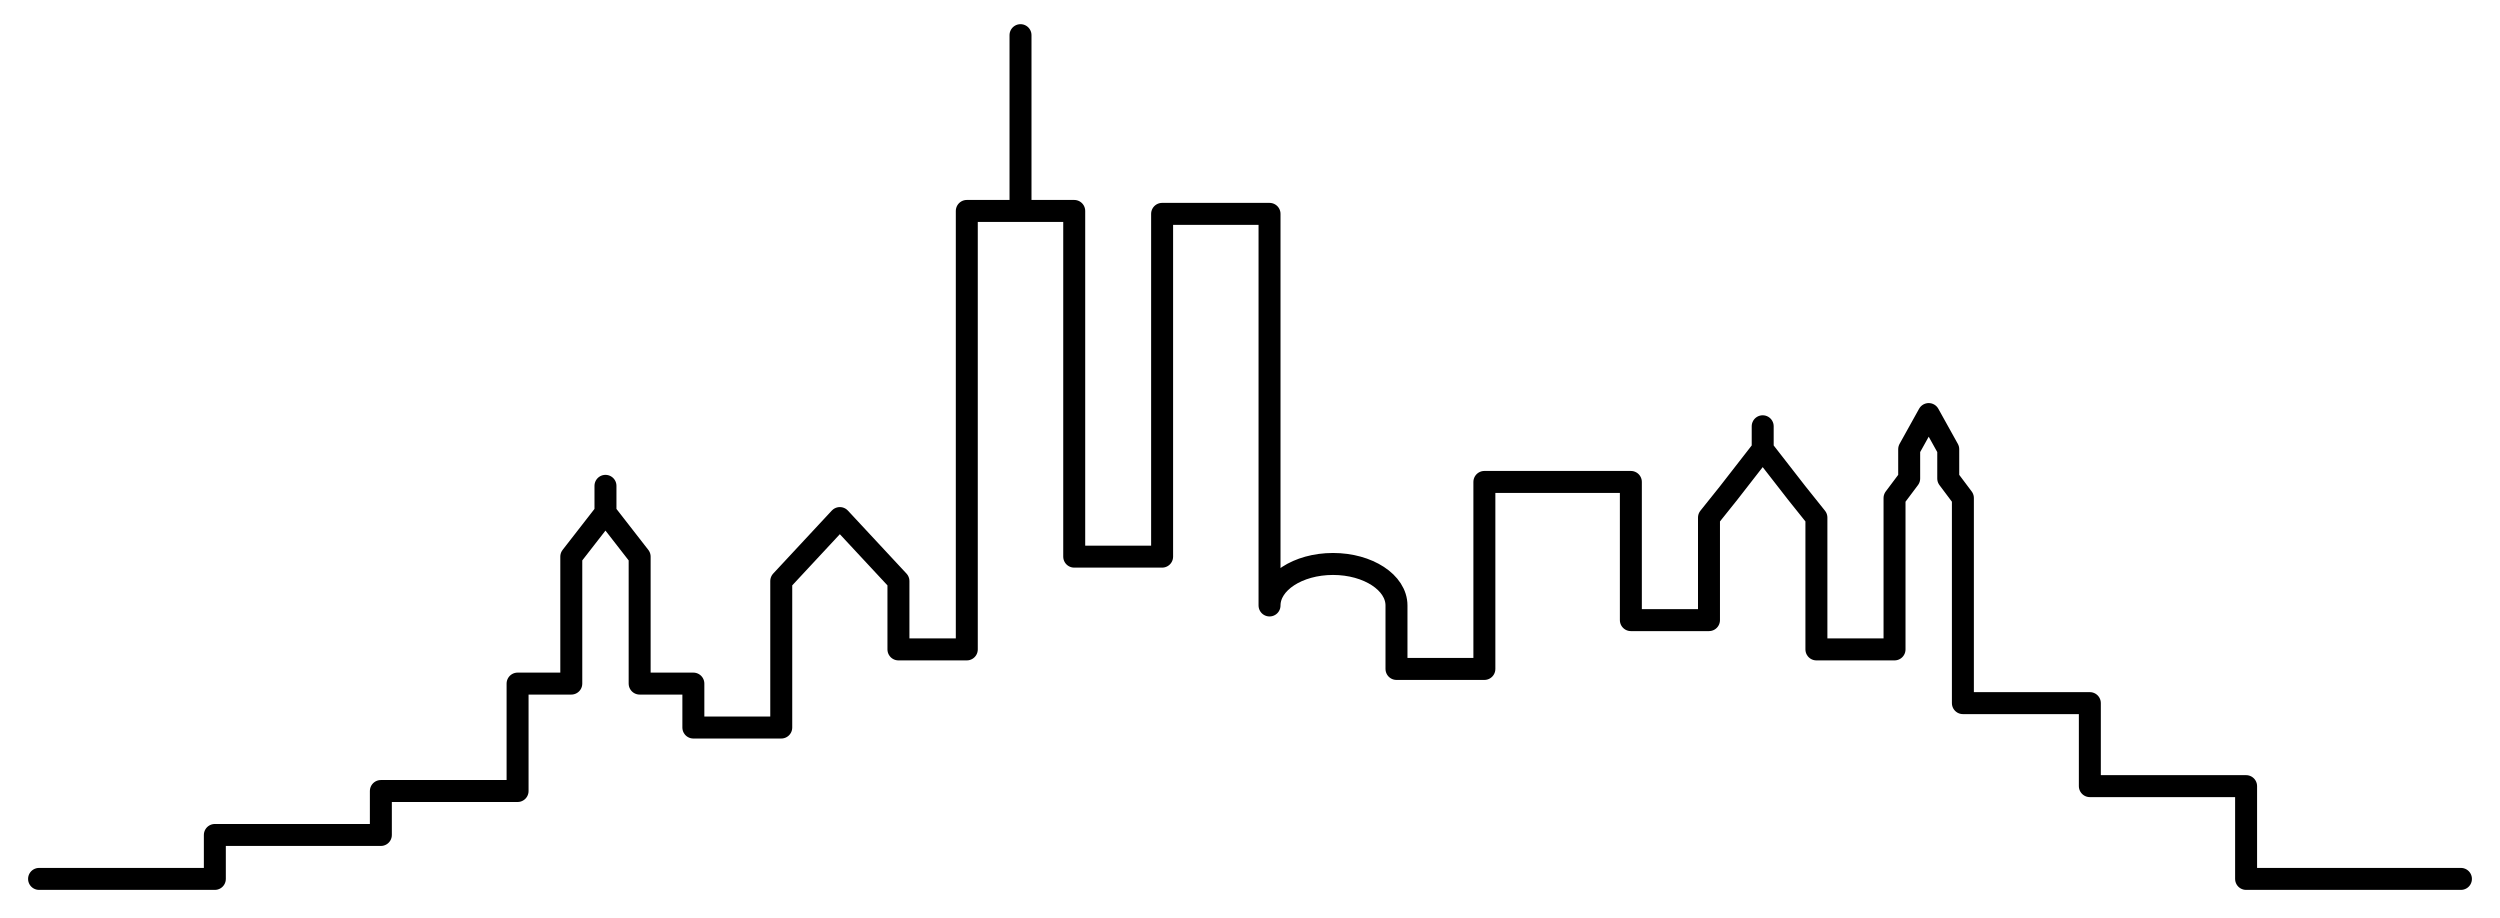
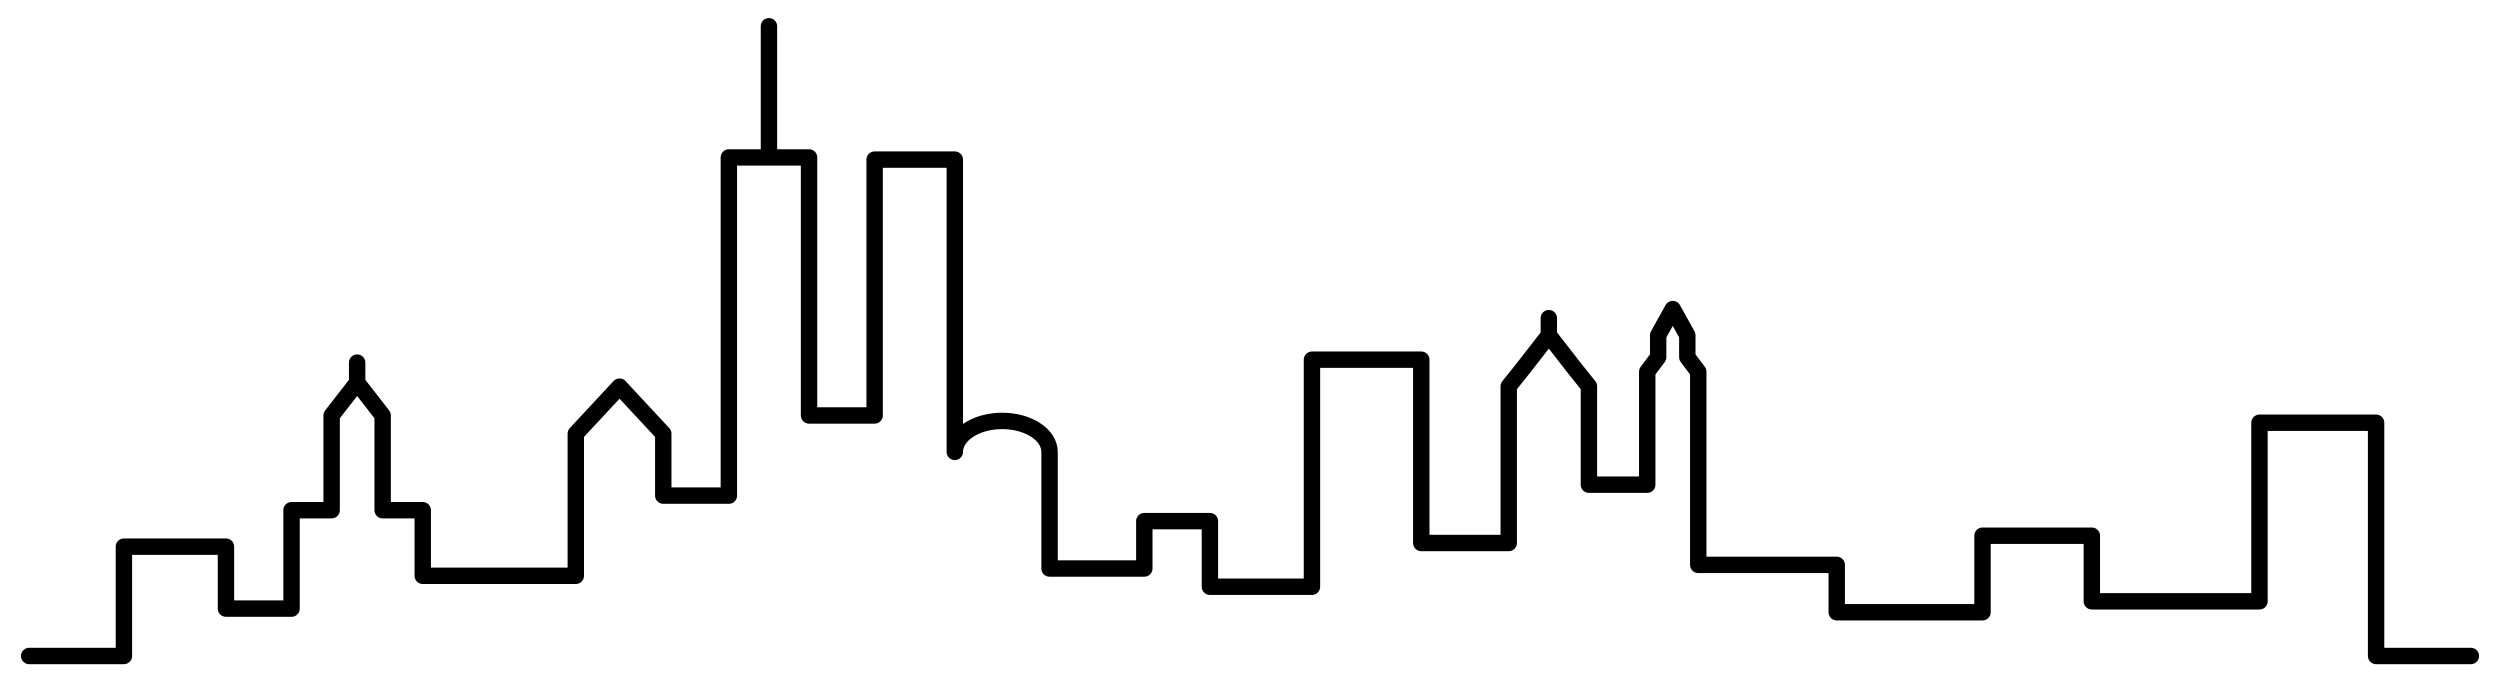
- <svg xmlns="http://www.w3.org/2000/svg" viewBox="-8 4 512 188" fill="none" stroke="currentColor" stroke-linecap="round" stroke-linejoin="round" stroke-width="4.5" role="img" aria-label="Lower Manhattan skyline, 2001">
-   <path d="M0 184 H36 V175 H70 V166 H98 V144 H109 V118 L116 109 V103.5 V109 L123 118 V144 H134 V153 H152 V123 L164 110.1 L176 123 V137 H190 V47.2 H201 V11.2 V47.2 H212 V118 H230 V47.8 H252 V128 A13 8.5 0 0 1 278 128 V141 H296 V102.7 H326 V131 H342 V110 L346 105 L353 96 V91.3 V96 L360 105 L364 110 V137 H380 V106 L383 102 V96 L387 88.8 L391 96 V102 L394 106 V148 H420 V165 H452 V184 H496" />
+ <svg xmlns="http://www.w3.org/2000/svg" viewBox="-8 4 686 188" fill="none" stroke="currentColor" stroke-linecap="round" stroke-linejoin="round" stroke-width="4.5" role="img" aria-label="Lower Manhattan skyline, 2001">
+   <path d="M0 184 H26 V154 H54 V171 H72 V144 H83 V118 L90 109 V103.5 V109 L97 118 V144 H108 V162 H150 V123 L162 110.1 L174 123 V140 H192 V47.2 H203 V11.2 V47.2 H214 V118 H232 V47.8 H254 V128 A13 8.5 0 0 1 280 128 V160 H306 V147 H324 V165 H352 V102.7 H382 V153 H406 V110 L410 105 L417 96 V91.3 V96 L424 105 L428 110 V137 H444 V106 L447 102 V96 L451 88.8 L455 96 V102 L458 106 V159 H496 V172 H536 V151 H566 V169 H612 V120 H644 V184 H670" />
</svg>
